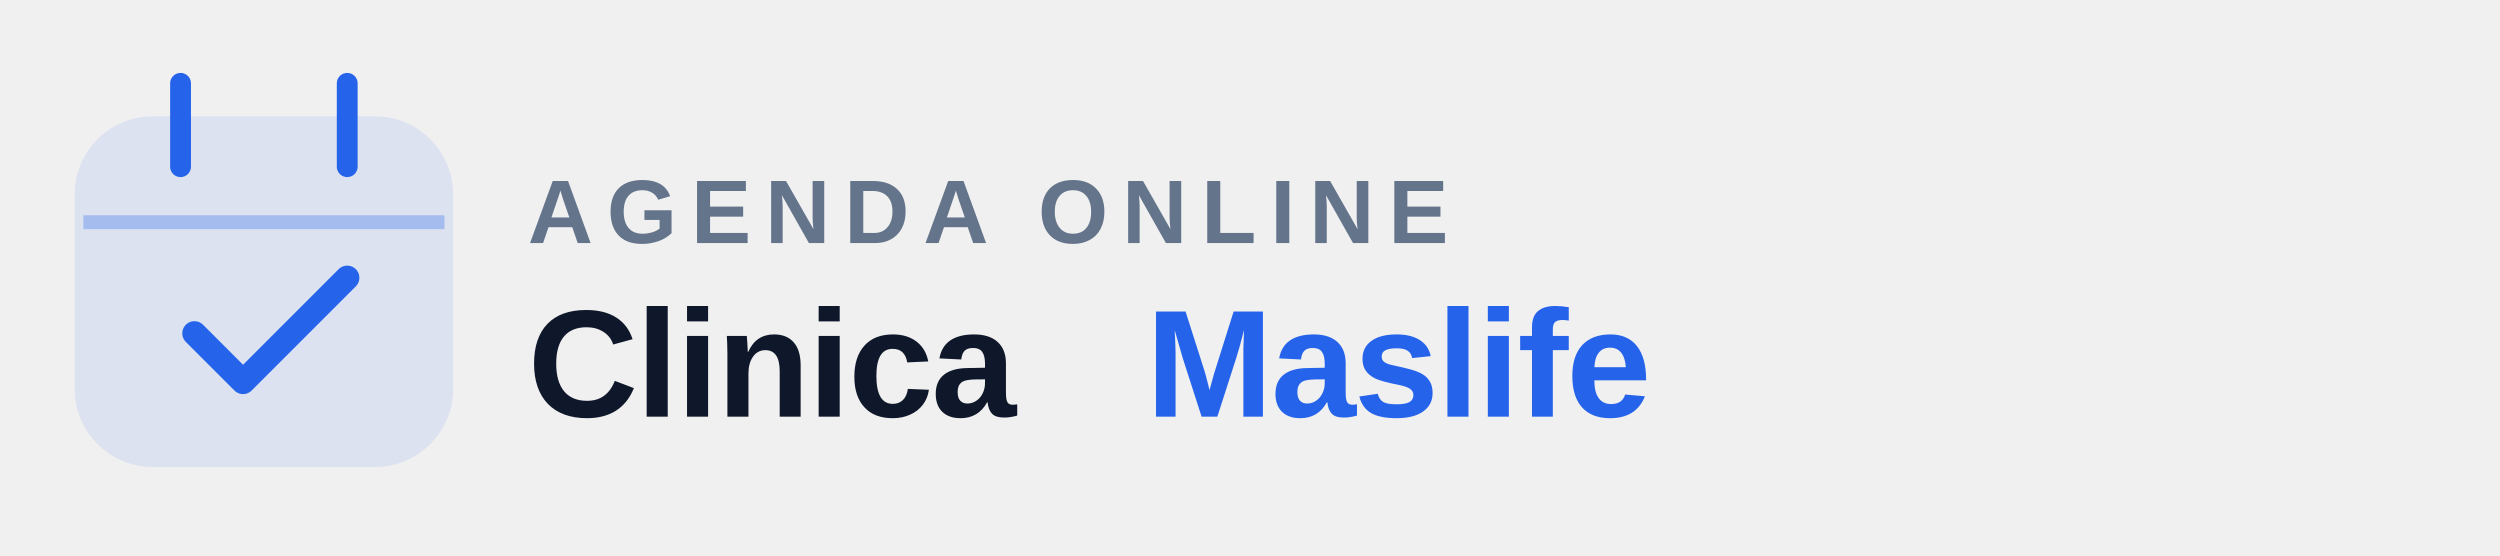
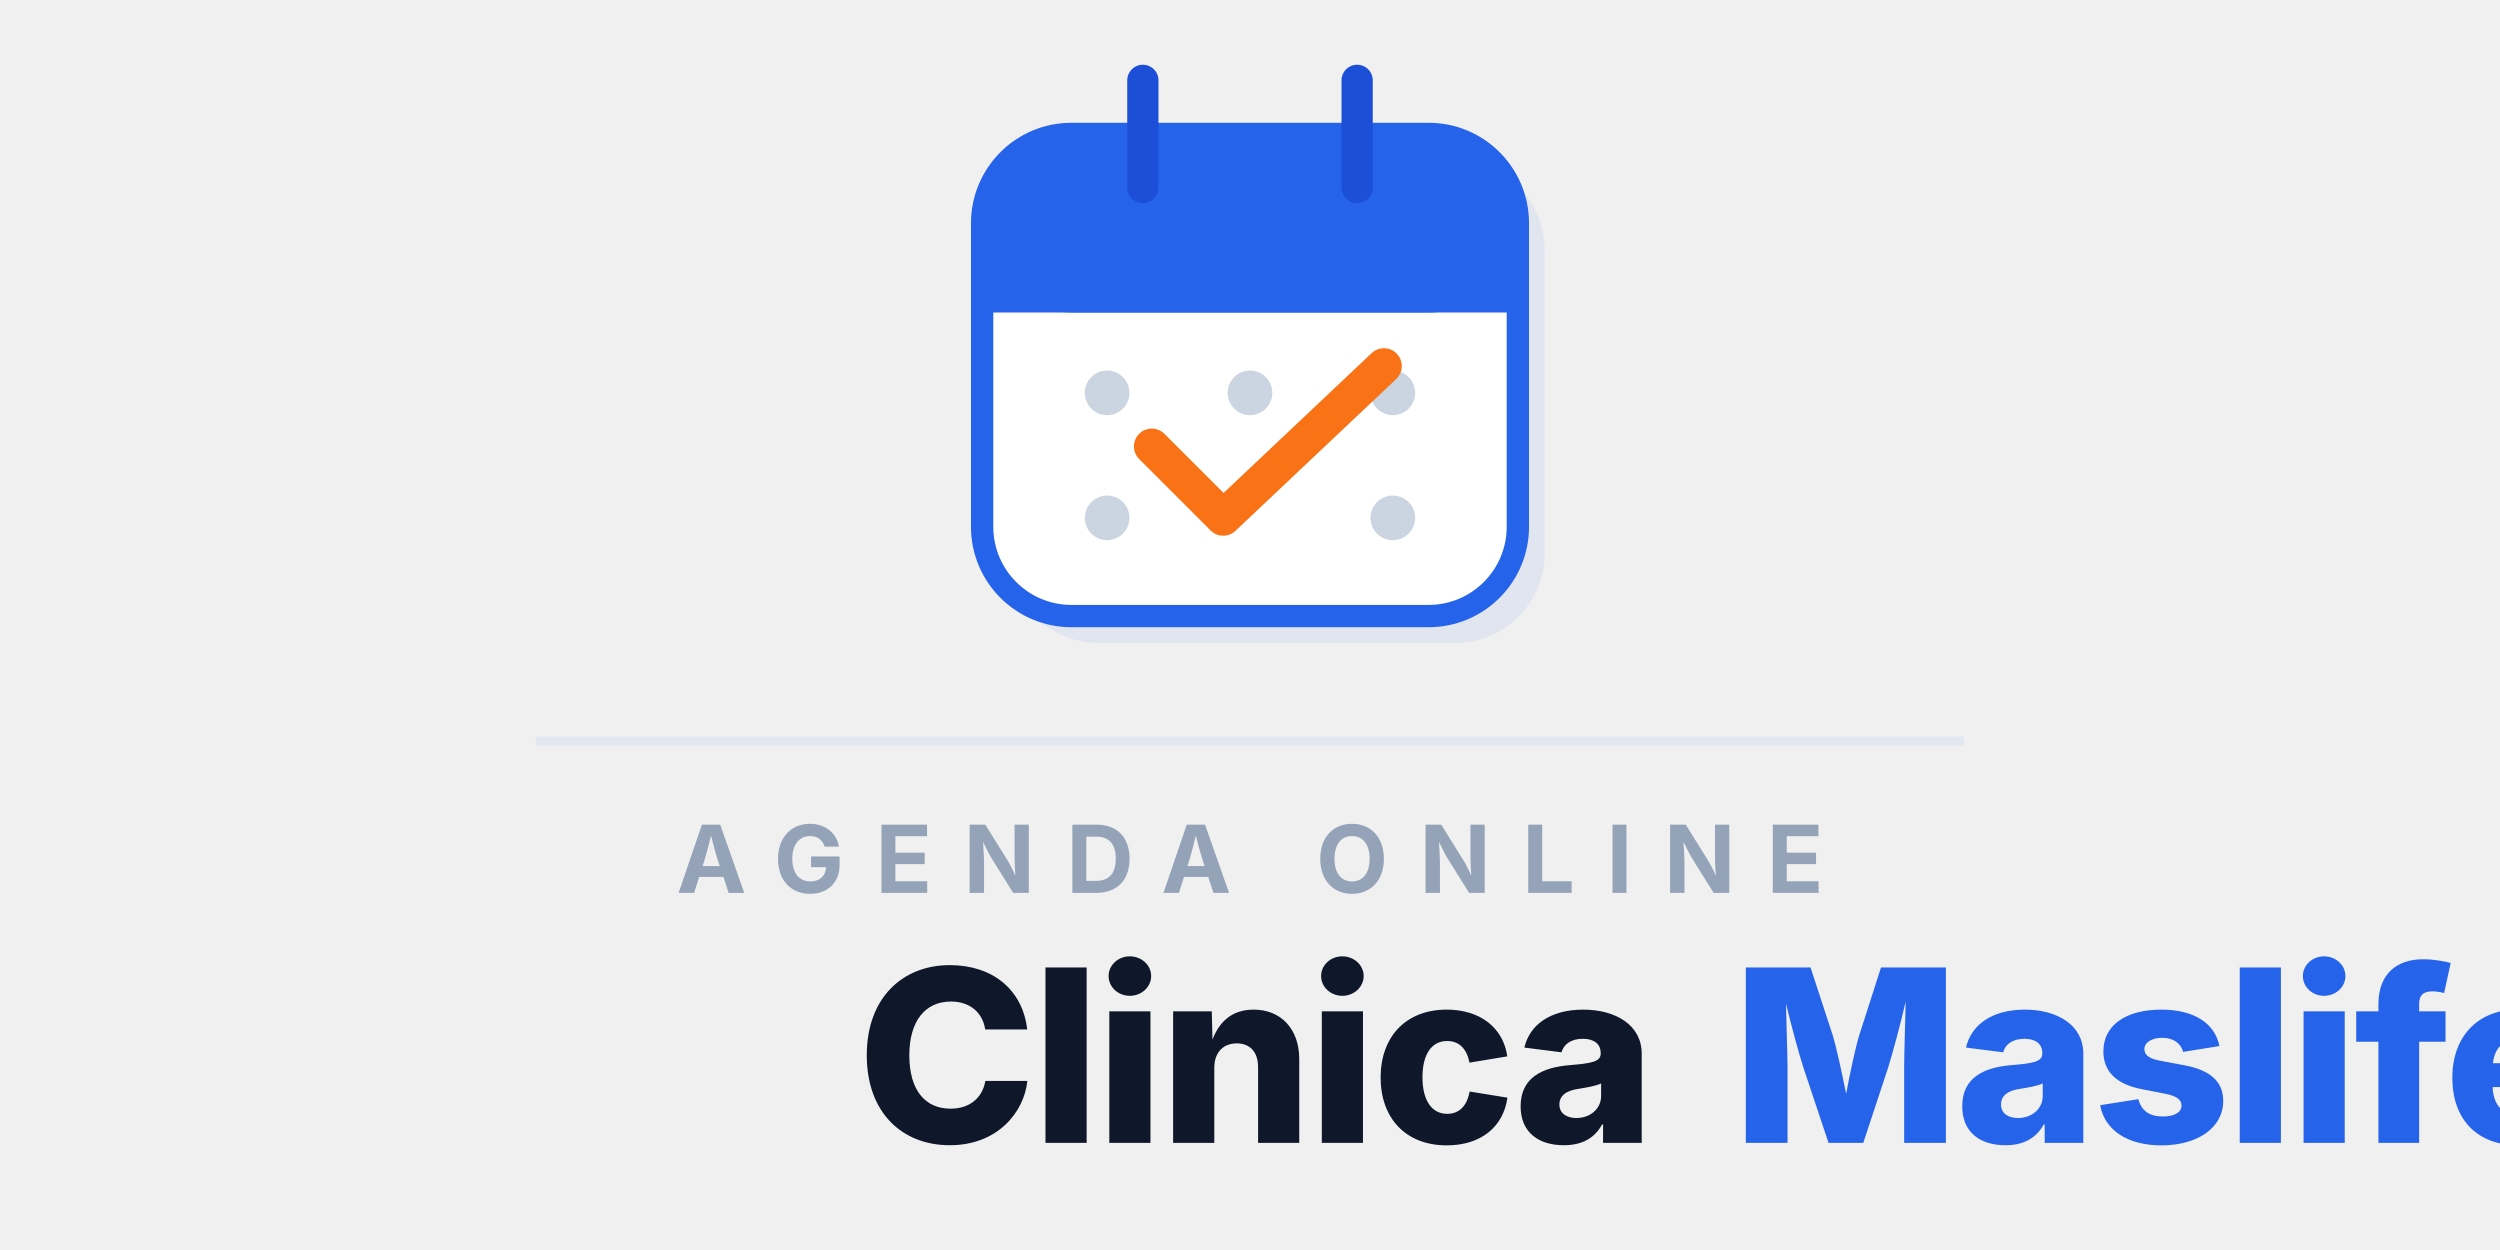
- <svg xmlns="http://www.w3.org/2000/svg" viewBox="0 0 360 80" fill="none">
-   <g transform="translate(8, 8)">
-     <rect x="4" y="10" width="52" height="48" rx="10" fill="#2563EB" opacity="0.1" stroke="#2563EB" stroke-width="2.5" />
-     <line x1="18" y1="4" x2="18" y2="16" stroke="#2563EB" stroke-width="3" stroke-linecap="round" />
-     <line x1="42" y1="4" x2="42" y2="16" stroke="#2563EB" stroke-width="3" stroke-linecap="round" />
-     <line x1="4" y1="24" x2="56" y2="24" stroke="#2563EB" stroke-width="2" opacity="0.3" />
-     <path d="M20 40 L27 47 L42 32" stroke="#2563EB" stroke-width="3.5" stroke-linecap="round" stroke-linejoin="round" />
+ <svg xmlns="http://www.w3.org/2000/svg" viewBox="0 0 280 140" fill="none">
+   <g transform="translate(110, 6)">
+     <rect x="3" y="12" width="60" height="54" rx="10" fill="#2563EB" opacity="0.08" />
+     <rect x="0" y="9" width="60" height="54" rx="10" fill="white" stroke="#2563EB" stroke-width="2.5" />
+     <rect x="0" y="9" width="60" height="20" rx="10" fill="#2563EB" />
+     <rect x="0" y="19" width="60" height="10" fill="#2563EB" />
+     <line x1="18" y1="3" x2="18" y2="15" stroke="#1D4ED8" stroke-width="3.5" stroke-linecap="round" />
+     <line x1="42" y1="3" x2="42" y2="15" stroke="#1D4ED8" stroke-width="3.5" stroke-linecap="round" />
+     <circle cx="14" cy="38" r="2.5" fill="#CBD5E1" />
+     <circle cx="30" cy="38" r="2.5" fill="#CBD5E1" />
+     <circle cx="46" cy="38" r="2.5" fill="#CBD5E1" />
+     <circle cx="14" cy="52" r="2.5" fill="#CBD5E1" />
+     <circle cx="46" cy="52" r="2.5" fill="#CBD5E1" />
+     <path d="M19 44 L27 52 L45 35" stroke="#F97316" stroke-width="4" stroke-linecap="round" stroke-linejoin="round" />
  </g>
-   <text x="76" y="35" font-family="'Manrope', Arial, sans-serif" font-size="13" font-weight="600" fill="#64748B" letter-spacing="2">AGENDA ONLINE</text>
-   <text x="76" y="60" font-family="'Manrope', Arial, sans-serif" font-size="22" font-weight="800" fill="#0F172A" letter-spacing="-0.3">Clinica</text>
-   <text x="165" y="60" font-family="'Manrope', Arial, sans-serif" font-size="22" font-weight="800" fill="#2563EB" letter-spacing="-0.3">Maslife</text>
+   <line x1="60" y1="83" x2="220" y2="83" stroke="#E2E8F0" stroke-width="1" />
+   <text x="140" y="100" font-family="'Manrope', 'Inter', Arial, sans-serif" font-size="10.5" font-weight="700" fill="#94A3B8" letter-spacing="3.5" text-anchor="middle">AGENDA ONLINE</text>
+   <text x="96" y="128" font-family="'Manrope', 'Inter', Arial, sans-serif" font-size="27" font-weight="800" fill="#0F172A" letter-spacing="-0.5">Clinica</text>
+   <text x="194" y="128" font-family="'Manrope', 'Inter', Arial, sans-serif" font-size="27" font-weight="800" fill="#2563EB" letter-spacing="-0.5">Maslife</text>
</svg>
